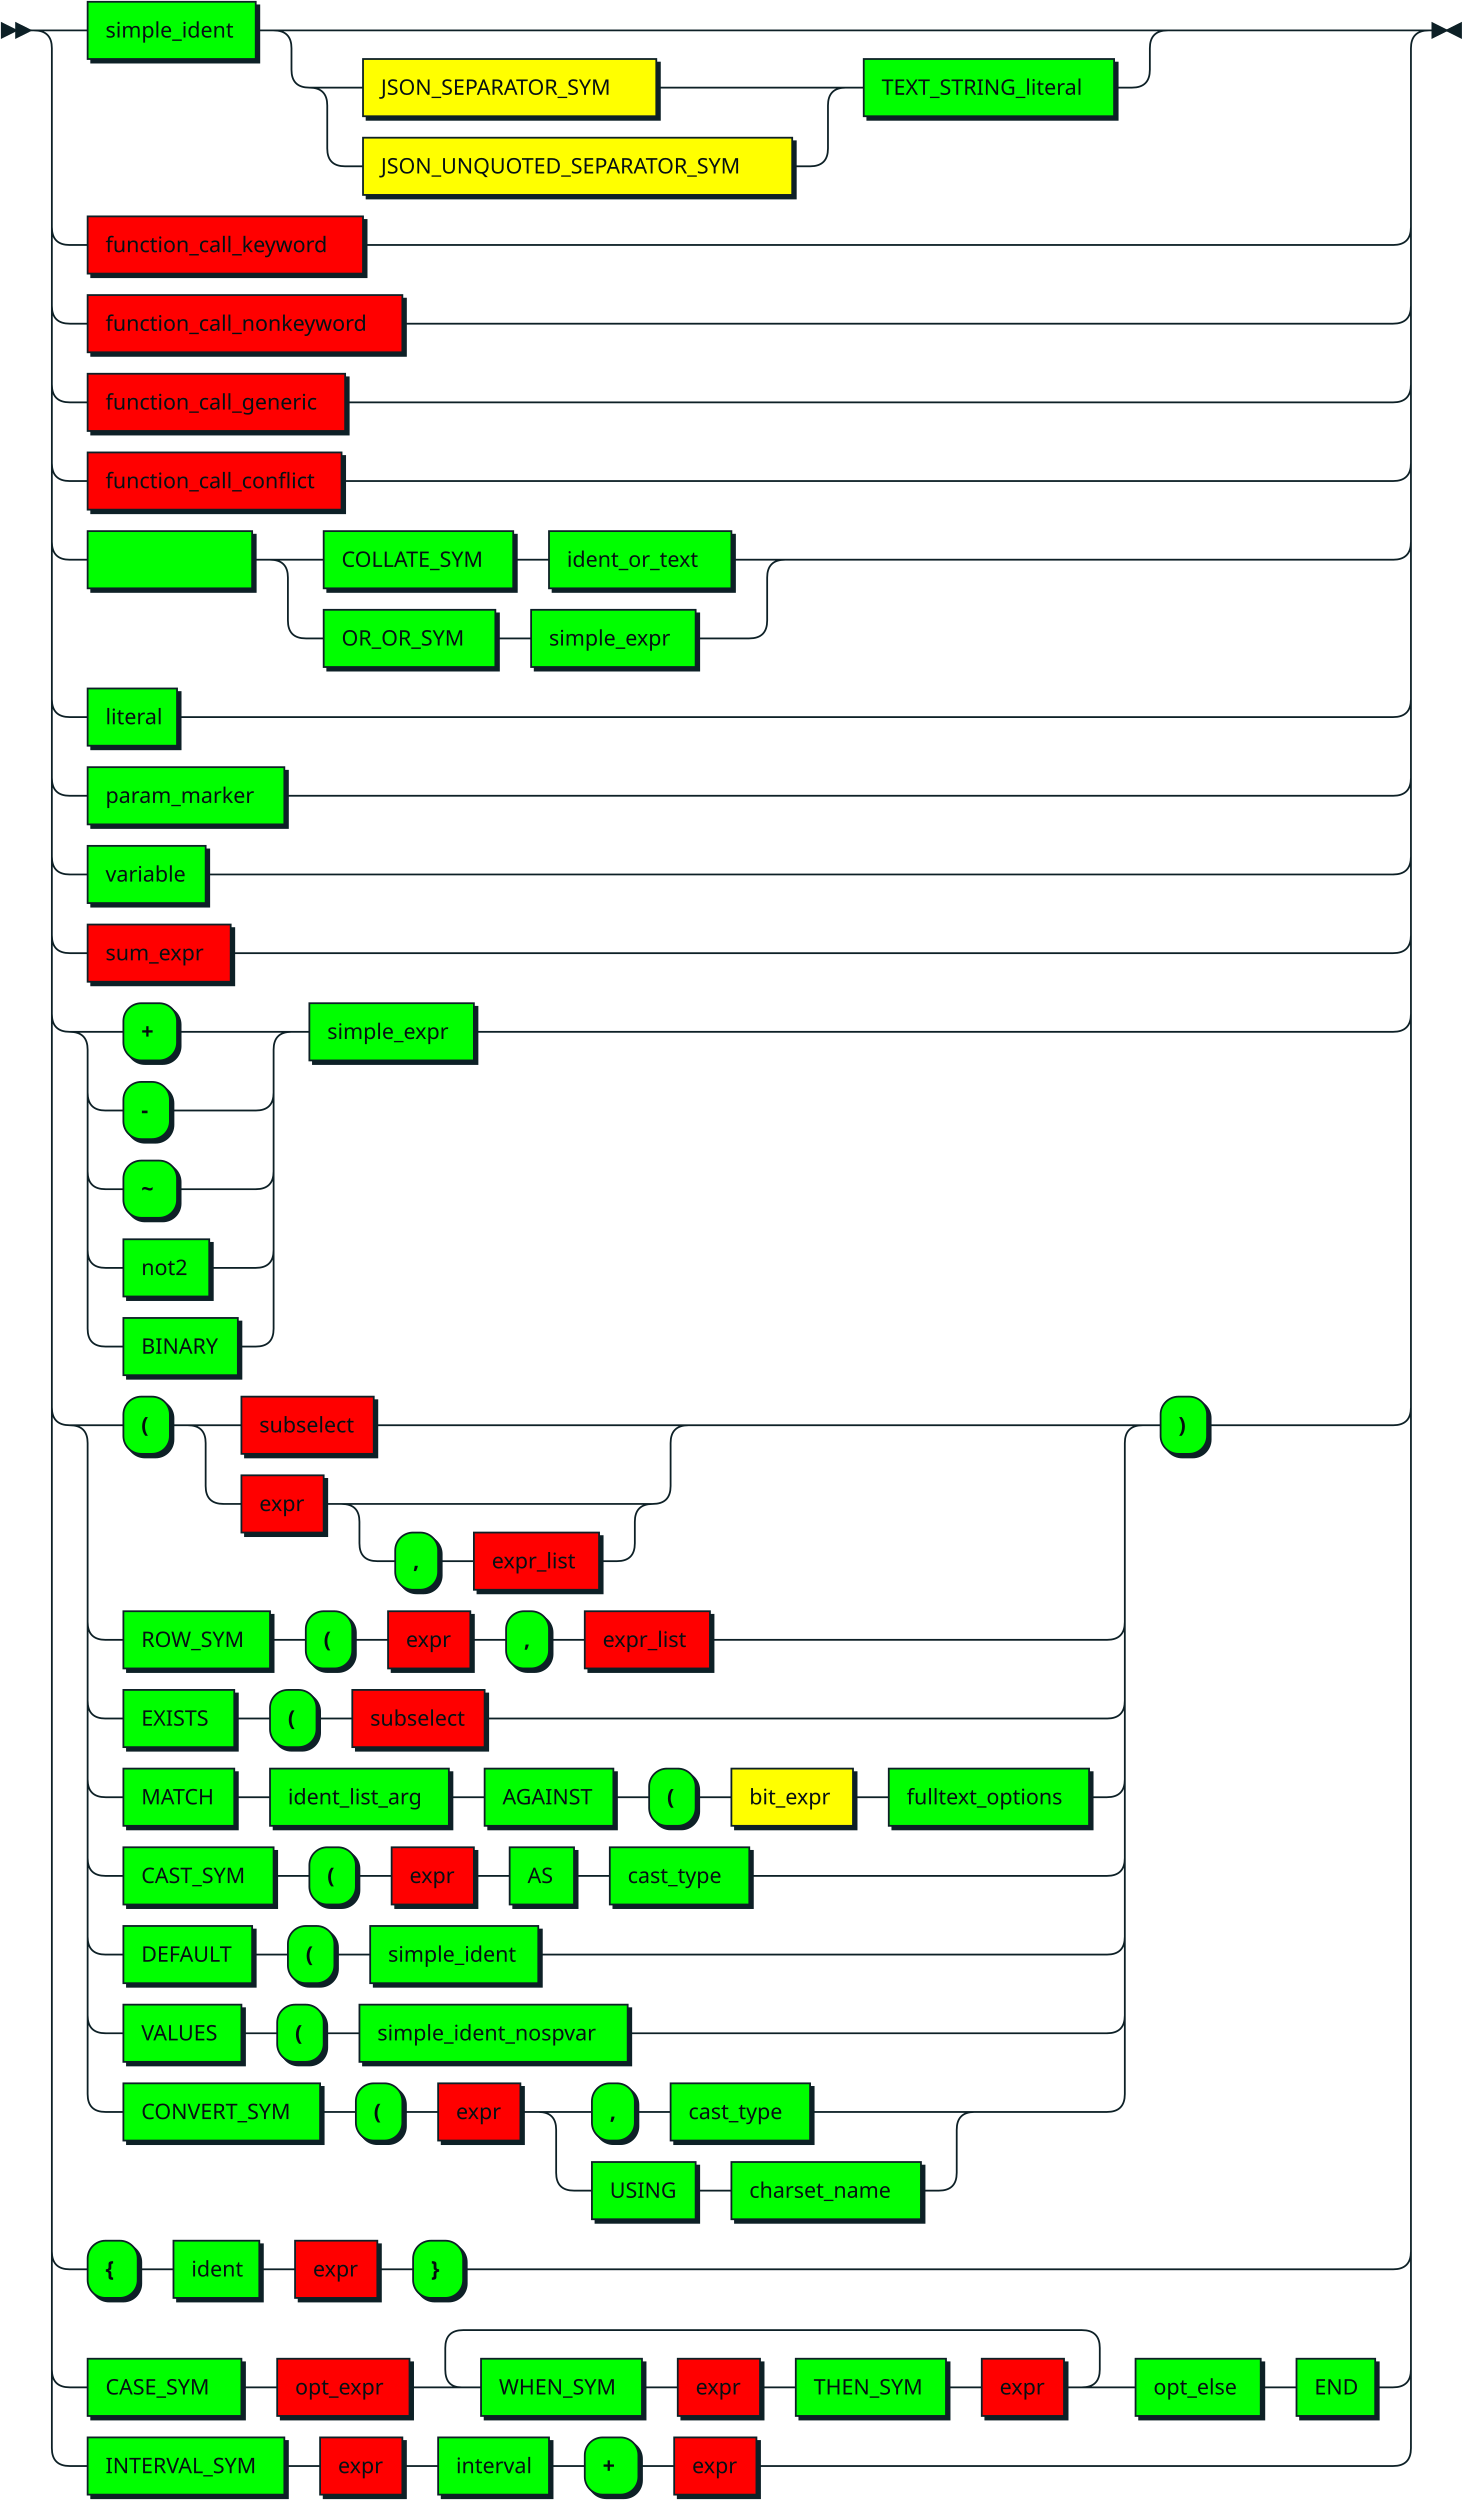
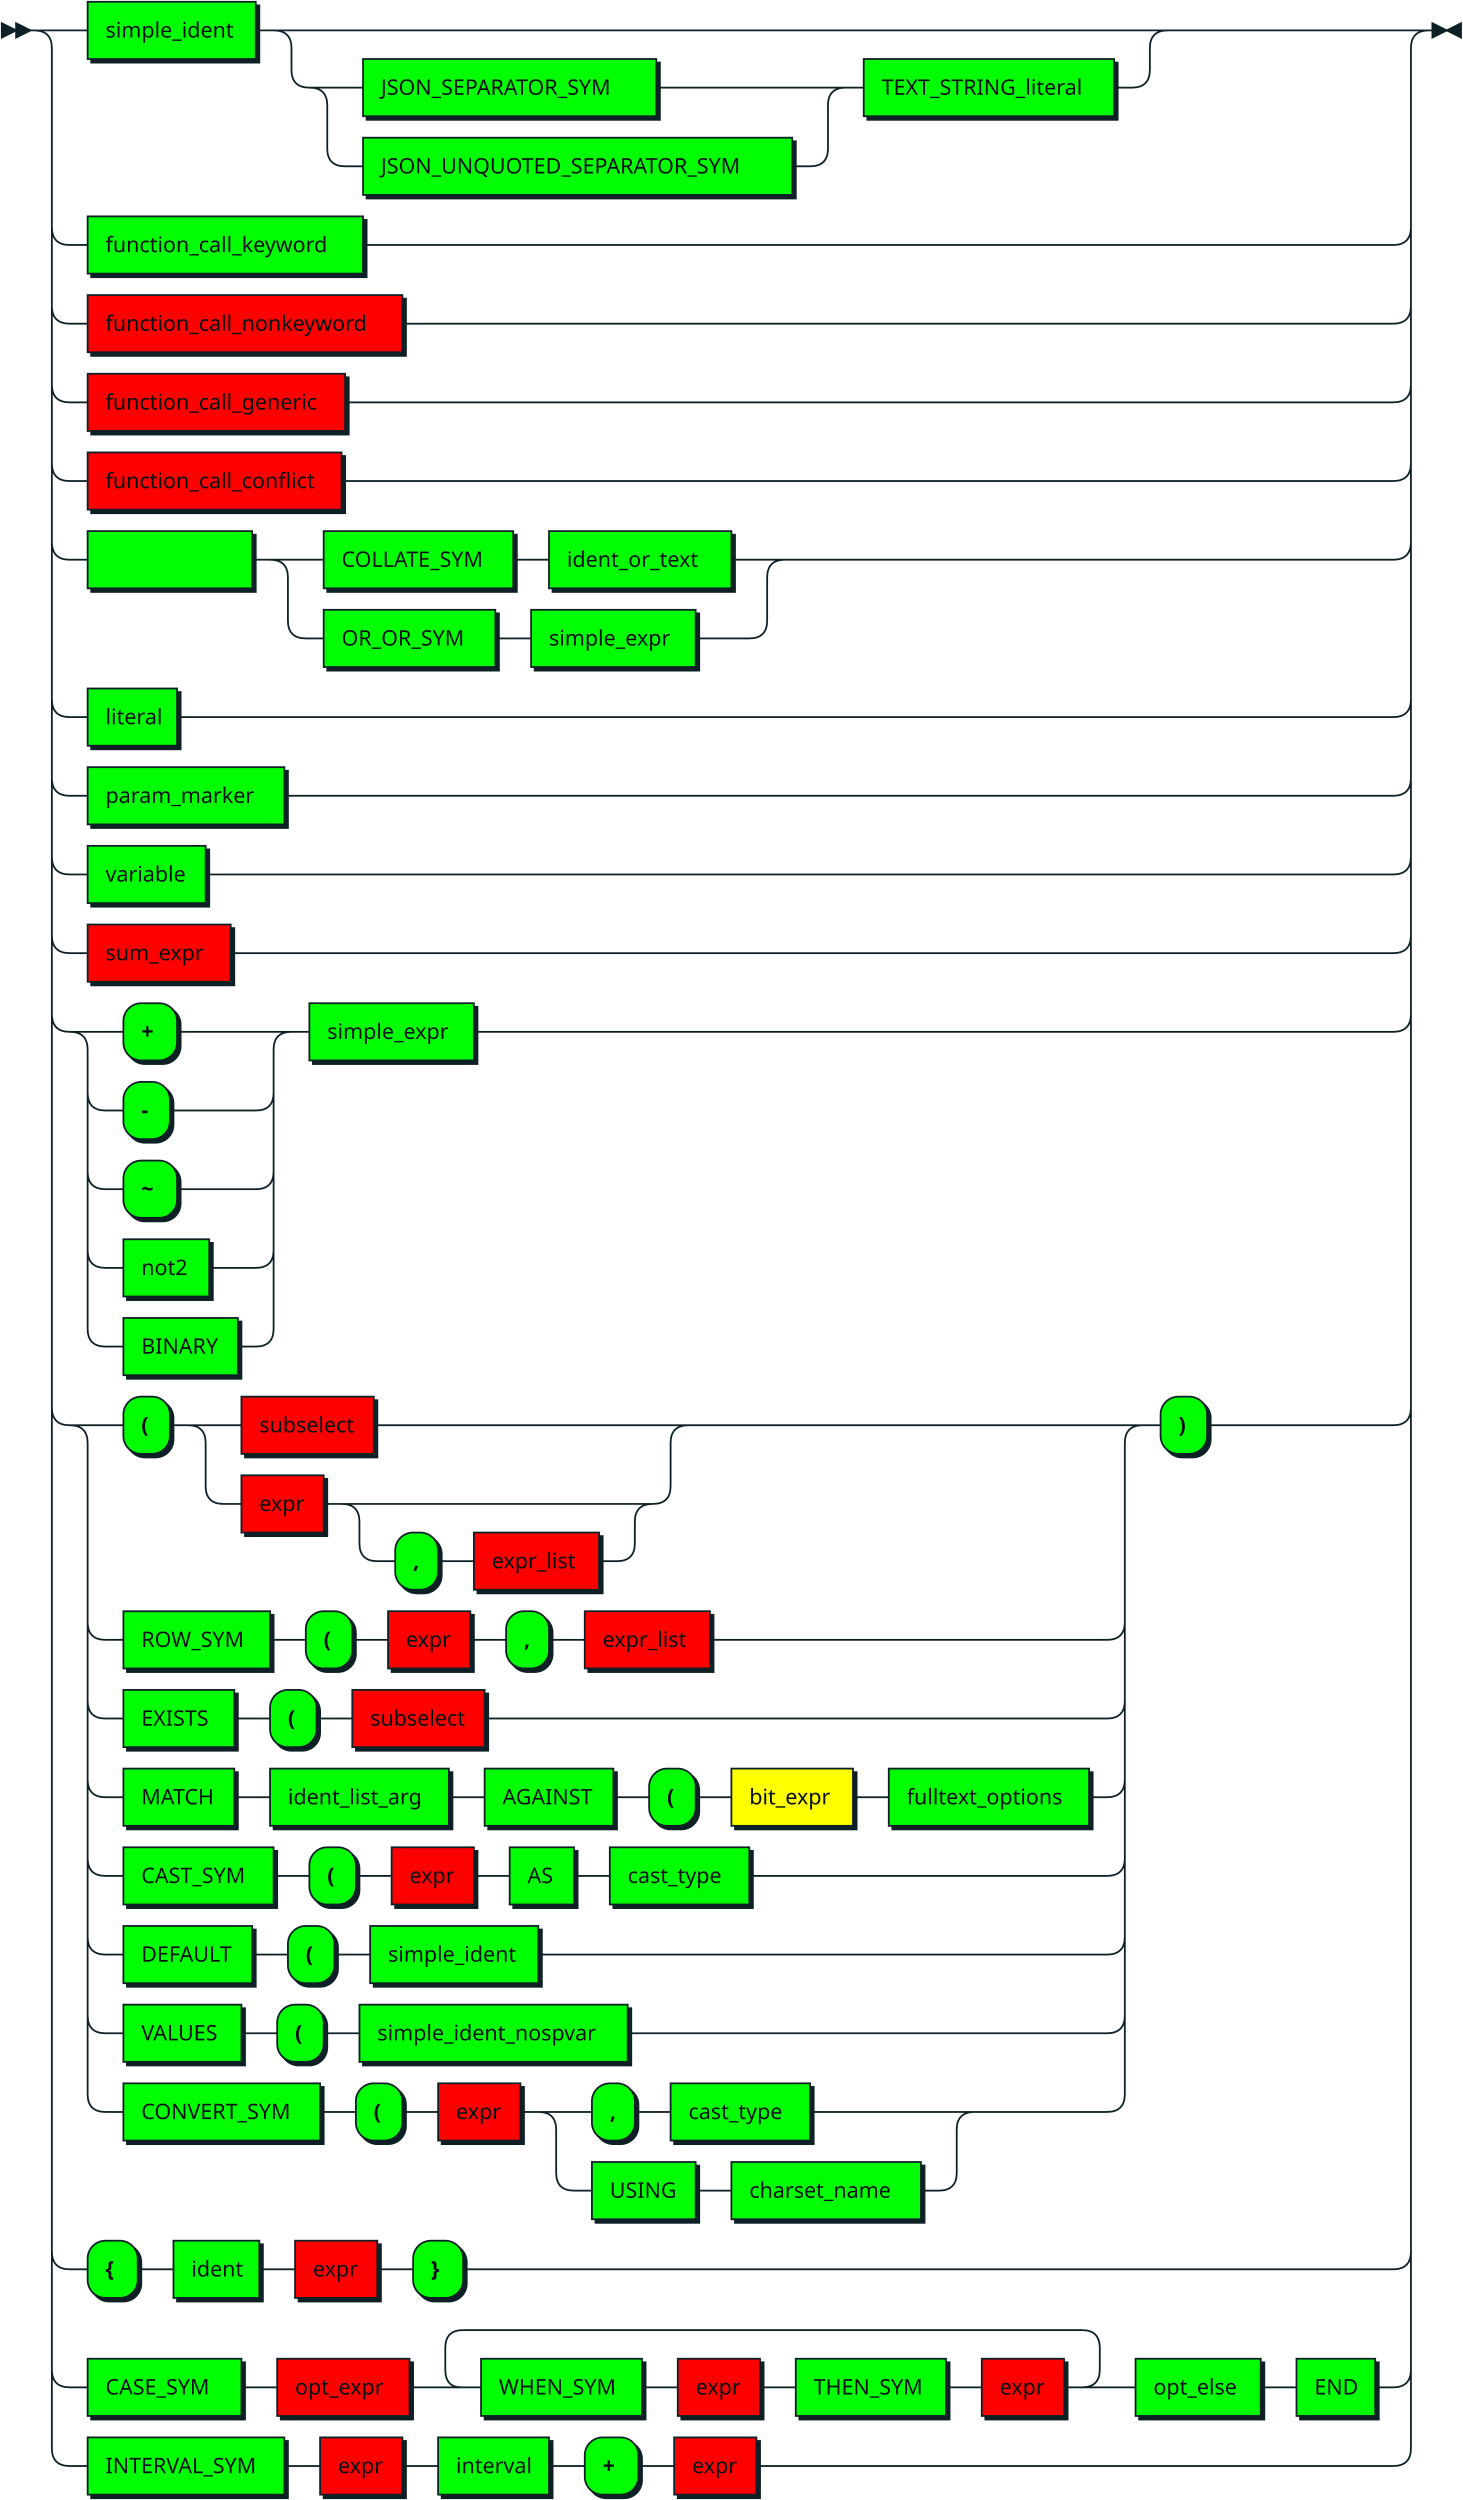
<svg xmlns="http://www.w3.org/2000/svg" xmlns:xlink="http://www.w3.org/1999/xlink" width="818" height="1398" version="1.1" id="svg1476">
  <defs id="defs876">
    <style type="text/css" id="style874">
               @namespace "http://www.w3.org/2000/svg";
               .line                 {fill: none; stroke: #0D2026;}
               .bold-line            {stroke: #050D0F; shape-rendering: crispEdges; stroke-width:
               2; }
               .thin-line            {stroke: #081317; shape-rendering: crispEdges}
               .filled               {fill: #0D2026; stroke: none;}
               text.terminal         {font-family: Verdana, Sans-serif;
               font-size: 12px;
               fill: #050D0F;
               font-weight: bold;
               }
               text.nonterminal      {font-family: Verdana, Sans-serif;
               font-size: 12px;
               fill: #061013;
               }
               text.regexp           {font-family: Verdana, Sans-serif;
               font-size: 12px;
               fill: #081317;
               }
               rect, circle, polygon {fill: #0D2026; stroke: #0D2026;}
               rect.terminal         {fill: #66B3CC; stroke: #0D2026;}
               rect.nonterminal      {fill: #9ECFDF; stroke: #0D2026;}
               rect.text             {fill: none; stroke: none;}
               polygon.regexp        {fill: #BBDDE8; stroke: #0D2026;}

            </style>
  </defs>
  <polygon points="9 17 1 13 1 21" id="polygon878" />
  <polygon points="17 17 9 13 9 21" id="polygon880" />
  <a xlink:href="#simple_ident" xlink:title="simple_ident" id="a888">
    <rect x="51" y="3" width="94" height="32" id="rect882" />
    <rect x="49" y="1" width="94" height="32" class="nonterminal" id="rect884" style="fill:#00ff00" />
    <text class="nonterminal" x="59" y="21" id="text886">simple_ident</text>
  </a>
  <a xlink:href="#JSON_SEPARATOR_SYM" xlink:title="JSON_SEPARATOR_SYM" id="a896">
    <rect x="205" y="35" width="164" height="32" id="rect890" />
-     <rect x="203" y="33" width="164" height="32" class="nonterminal" id="rect892" style="fill:#ffff00" />
+     <rect x="203" y="33" width="164" height="32" class="nonterminal" id="rect892" style="fill:#00ff00" />
    <text class="nonterminal" x="213" y="53" id="text894">JSON_SEPARATOR_SYM</text>
  </a>
  <a xlink:href="#JSON_UNQUOTED_SEPARATOR_SYM" xlink:title="JSON_UNQUOTED_SEPARATOR_SYM" id="a904">
    <rect x="205" y="79" width="240" height="32" id="rect898" />
-     <rect x="203" y="77" width="240" height="32" class="nonterminal" id="rect900" style="fill:#ffff00" />
+     <rect x="203" y="77" width="240" height="32" class="nonterminal" id="rect900" style="fill:#00ff00" />
    <text class="nonterminal" x="213" y="97" id="text902">JSON_UNQUOTED_SEPARATOR_SYM</text>
  </a>
  <a xlink:href="#TEXT_STRING_literal" xlink:title="TEXT_STRING_literal" id="a912">
    <rect x="485" y="35" width="140" height="32" id="rect906" />
    <rect x="483" y="33" width="140" height="32" class="nonterminal" id="rect908" style="fill:#00ff00" />
    <text class="nonterminal" x="493" y="53" id="text910">TEXT_STRING_literal</text>
  </a>
  <a xlink:href="#function_call_keyword" xlink:title="function_call_keyword" id="a920">
    <rect x="51" y="123" width="154" height="32" id="rect914" />
-     <rect x="49" y="121" width="154" height="32" class="nonterminal" id="rect916" style="fill:#ff0000" />
+     <rect x="49" y="121" width="154" height="32" class="nonterminal" id="rect916" style="fill:#00ff00" />
    <text class="nonterminal" x="59" y="141" id="text918">function_call_keyword</text>
  </a>
  <a xlink:href="#function_call_nonkeyword" xlink:title="function_call_nonkeyword" id="a928">
    <rect x="51" y="167" width="176" height="32" id="rect922" />
    <rect x="49" y="165" width="176" height="32" class="nonterminal" id="rect924" style="fill:#ff0000" />
    <text class="nonterminal" x="59" y="185" id="text926">function_call_nonkeyword</text>
  </a>
  <a xlink:href="#function_call_generic" xlink:title="function_call_generic" id="a936">
    <rect x="51" y="211" width="144" height="32" id="rect930" />
    <rect x="49" y="209" width="144" height="32" class="nonterminal" id="rect932" style="fill:#ff0000" />
    <text class="nonterminal" x="59" y="229" id="text934">function_call_generic</text>
  </a>
  <a xlink:href="#function_call_conflict" xlink:title="function_call_conflict" id="a944">
    <rect x="51" y="255" width="142" height="32" id="rect938" />
    <rect x="49" y="253" width="142" height="32" class="nonterminal" id="rect940" style="fill:#ff0000" />
    <text class="nonterminal" x="59" y="273" id="text942">function_call_conflict</text>
  </a>
  <a xlink:href="#simple_expr" xlink:title="simple_expr" id="a952">
    <rect x="51" y="299" width="92" height="32" id="rect946" />
    <rect x="49" y="297" width="92" height="32" class="nonterminal" id="rect948" style="fill:#00ff00" />
  </a>
  <a xlink:href="#COLLATE_SYM" xlink:title="COLLATE_SYM" id="a960">
    <rect x="183" y="299" width="106" height="32" id="rect954" />
    <rect x="181" y="297" width="106" height="32" class="nonterminal" id="rect956" style="fill:#00ff00" />
    <text class="nonterminal" x="191" y="317" id="text958">COLLATE_SYM</text>
  </a>
  <a xlink:href="#ident_or_text" xlink:title="ident_or_text" id="a968">
    <rect x="309" y="299" width="102" height="32" id="rect962" />
    <rect x="307" y="297" width="102" height="32" class="nonterminal" id="rect964" style="fill:#00ff00" />
    <text class="nonterminal" x="317" y="317" id="text966">ident_or_text</text>
  </a>
  <a xlink:href="#OR_OR_SYM" xlink:title="OR_OR_SYM" id="a976">
    <rect x="183" y="343" width="96" height="32" id="rect970" />
    <rect x="181" y="341" width="96" height="32" class="nonterminal" id="rect972" style="fill:#00ff00" />
    <text class="nonterminal" x="191" y="361" id="text974">OR_OR_SYM</text>
  </a>
  <a xlink:href="#simple_expr" xlink:title="simple_expr" id="a984">
    <rect x="299" y="343" width="92" height="32" id="rect978" />
    <rect x="297" y="341" width="92" height="32" class="nonterminal" id="rect980" style="fill:#00ff00" />
    <text class="nonterminal" x="307" y="361" id="text982">simple_expr</text>
  </a>
  <a xlink:href="#literal" xlink:title="literal" id="a992">
    <rect x="51" y="387" width="50" height="32" id="rect986" />
    <rect x="49" y="385" width="50" height="32" class="nonterminal" id="rect988" style="fill:#00ff00" />
    <text class="nonterminal" x="59" y="405" id="text990">literal</text>
  </a>
  <a xlink:href="#param_marker" xlink:title="param_marker" id="a1000">
    <rect x="51" y="431" width="110" height="32" id="rect994" />
    <rect x="49" y="429" width="110" height="32" class="nonterminal" id="rect996" style="fill:#00ff00" />
    <text class="nonterminal" x="59" y="449" id="text998">param_marker</text>
  </a>
  <a xlink:href="#variable" xlink:title="variable" id="a1008">
    <rect x="51" y="475" width="66" height="32" id="rect1002" />
    <rect x="49" y="473" width="66" height="32" class="nonterminal" id="rect1004" style="fill:#00ff00" />
    <text class="nonterminal" x="59" y="493" id="text1006">variable</text>
  </a>
  <a xlink:href="#sum_expr" xlink:title="sum_expr" id="a1016">
    <rect x="51" y="519" width="80" height="32" id="rect1010" />
    <rect x="49" y="517" width="80" height="32" class="nonterminal" id="rect1012" style="fill:#ff0000" />
    <text class="nonterminal" x="59" y="537" id="text1014">sum_expr</text>
  </a>
  <rect x="71" y="563" width="30" height="32" rx="10" id="rect1018" />
  <rect x="69" y="561" width="30" height="32" class="terminal" rx="10" id="rect1020" style="fill:#00ff00" />
  <text class="terminal" x="79" y="581" id="text1022">+</text>
  <rect x="71" y="607" width="26" height="32" rx="10" id="rect1024" />
  <rect x="69" y="605" width="26" height="32" class="terminal" rx="10" id="rect1026" style="fill:#00ff00" />
  <text class="terminal" x="79" y="625" id="text1028">-</text>
  <rect x="71" y="651" width="30" height="32" rx="10" id="rect1030" />
  <rect x="69" y="649" width="30" height="32" class="terminal" rx="10" id="rect1032" style="fill:#00ff00" />
  <text class="terminal" x="79" y="669" id="text1034">~</text>
  <a xlink:href="#not2" xlink:title="not2" id="a1042">
    <rect x="71" y="695" width="48" height="32" id="rect1036" />
    <rect x="69" y="693" width="48" height="32" class="nonterminal" id="rect1038" style="fill:#00ff00" />
    <text class="nonterminal" x="79" y="713" id="text1040">not2</text>
  </a>
  <a xlink:href="#BINARY" xlink:title="BINARY" id="a1050">
    <rect x="71" y="739" width="64" height="32" id="rect1044" />
    <rect x="69" y="737" width="64" height="32" class="nonterminal" id="rect1046" style="fill:#00ff00" />
    <text class="nonterminal" x="79" y="757" id="text1048">BINARY</text>
  </a>
  <a xlink:href="#simple_expr" xlink:title="simple_expr" id="a1058">
    <rect x="175" y="563" width="92" height="32" id="rect1052" />
    <rect x="173" y="561" width="92" height="32" class="nonterminal" id="rect1054" style="fill:#00ff00" />
    <text class="nonterminal" x="183" y="581" id="text1056">simple_expr</text>
  </a>
  <rect x="71" y="783" width="26" height="32" rx="10" id="rect1060" />
  <rect x="69" y="781" width="26" height="32" class="terminal" rx="10" id="rect1062" style="fill:#00ff00" />
  <text class="terminal" x="79" y="801" id="text1064">(</text>
  <a xlink:href="#subselect" xlink:title="subselect" id="a1072">
    <rect x="137" y="783" width="74" height="32" id="rect1066" />
    <rect x="135" y="781" width="74" height="32" class="nonterminal" id="rect1068" style="fill:#ff0000" />
    <text class="nonterminal" x="145" y="801" id="text1070">subselect</text>
  </a>
  <a xlink:href="#expr" xlink:title="expr" id="a1080">
    <rect x="137" y="827" width="46" height="32" id="rect1074" />
    <rect x="135" y="825" width="46" height="32" class="nonterminal" id="rect1076" style="fill:#ff0000" />
    <text class="nonterminal" x="145" y="845" id="text1078">expr</text>
  </a>
  <rect x="223" y="859" width="24" height="32" rx="10" id="rect1082" />
  <rect x="221" y="857" width="24" height="32" class="terminal" rx="10" id="rect1084" style="fill:#00ff00" />
  <text class="terminal" x="231" y="877" id="text1086">,</text>
  <a xlink:href="#expr_list" xlink:title="expr_list" id="a1094">
    <rect x="267" y="859" width="70" height="32" id="rect1088" />
    <rect x="265" y="857" width="70" height="32" class="nonterminal" id="rect1090" style="fill:#ff0000" />
    <text class="nonterminal" x="275" y="877" id="text1092">expr_list</text>
  </a>
  <a xlink:href="#ROW_SYM" xlink:title="ROW_SYM" id="a1102">
    <rect x="71" y="903" width="82" height="32" id="rect1096" />
    <rect x="69" y="901" width="82" height="32" class="nonterminal" id="rect1098" style="fill:#00ff00" />
    <text class="nonterminal" x="79" y="921" id="text1100">ROW_SYM</text>
  </a>
  <rect x="173" y="903" width="26" height="32" rx="10" id="rect1104" />
  <rect x="171" y="901" width="26" height="32" class="terminal" rx="10" id="rect1106" style="fill:#00ff00" />
  <text class="terminal" x="181" y="921" id="text1108">(</text>
  <a xlink:href="#expr" xlink:title="expr" id="a1116">
    <rect x="219" y="903" width="46" height="32" id="rect1110" />
    <rect x="217" y="901" width="46" height="32" class="nonterminal" id="rect1112" style="fill:#ff0000" />
    <text class="nonterminal" x="227" y="921" id="text1114">expr</text>
  </a>
  <rect x="285" y="903" width="24" height="32" rx="10" id="rect1118" />
  <rect x="283" y="901" width="24" height="32" class="terminal" rx="10" id="rect1120" style="fill:#00ff00" />
  <text class="terminal" x="293" y="921" id="text1122">,</text>
  <a xlink:href="#expr_list" xlink:title="expr_list" id="a1130">
    <rect x="329" y="903" width="70" height="32" id="rect1124" />
    <rect x="327" y="901" width="70" height="32" class="nonterminal" id="rect1126" style="fill:#ff0000" />
    <text class="nonterminal" x="337" y="921" id="text1128">expr_list</text>
  </a>
  <a xlink:href="#EXISTS" xlink:title="EXISTS" id="a1138">
    <rect x="71" y="947" width="62" height="32" id="rect1132" />
    <rect x="69" y="945" width="62" height="32" class="nonterminal" id="rect1134" style="fill:#00ff00" />
    <text class="nonterminal" x="79" y="965" id="text1136">EXISTS</text>
  </a>
  <rect x="153" y="947" width="26" height="32" rx="10" id="rect1140" />
  <rect x="151" y="945" width="26" height="32" class="terminal" rx="10" id="rect1142" style="fill:#00ff00" />
  <text class="terminal" x="161" y="965" id="text1144">(</text>
  <a xlink:href="#subselect" xlink:title="subselect" id="a1152">
    <rect x="199" y="947" width="74" height="32" id="rect1146" />
    <rect x="197" y="945" width="74" height="32" class="nonterminal" id="rect1148" style="fill:#ff0000" />
    <text class="nonterminal" x="207" y="965" id="text1150">subselect</text>
  </a>
  <a xlink:href="#MATCH" xlink:title="MATCH" id="a1160">
    <rect x="71" y="991" width="62" height="32" id="rect1154" />
    <rect x="69" y="989" width="62" height="32" class="nonterminal" id="rect1156" style="fill:#00ff00" />
    <text class="nonterminal" x="79" y="1009" id="text1158">MATCH</text>
  </a>
  <a xlink:href="#ident_list_arg" xlink:title="ident_list_arg" id="a1168">
    <rect x="153" y="991" width="100" height="32" id="rect1162" />
    <rect x="151" y="989" width="100" height="32" class="nonterminal" id="rect1164" style="fill:#00ff00" />
    <text class="nonterminal" x="161" y="1009" id="text1166">ident_list_arg</text>
  </a>
  <a xlink:href="#AGAINST" xlink:title="AGAINST" id="a1176">
    <rect x="273" y="991" width="72" height="32" id="rect1170" />
    <rect x="271" y="989" width="72" height="32" class="nonterminal" id="rect1172" style="fill:#00ff00" />
    <text class="nonterminal" x="281" y="1009" id="text1174">AGAINST</text>
  </a>
  <rect x="365" y="991" width="26" height="32" rx="10" id="rect1178" />
  <rect x="363" y="989" width="26" height="32" class="terminal" rx="10" id="rect1180" style="fill:#00ff00" />
  <text class="terminal" x="373" y="1009" id="text1182">(</text>
  <a xlink:href="#bit_expr" xlink:title="bit_expr" id="a1190">
    <rect x="411" y="991" width="68" height="32" id="rect1184" />
    <rect x="409" y="989" width="68" height="32" class="nonterminal" id="rect1186" style="fill:#ffff00" />
    <text class="nonterminal" x="419" y="1009" id="text1188">bit_expr</text>
  </a>
  <a xlink:href="#fulltext_options" xlink:title="fulltext_options" id="a1198">
    <rect x="499" y="991" width="112" height="32" id="rect1192" />
    <rect x="497" y="989" width="112" height="32" class="nonterminal" id="rect1194" style="fill:#00ff00" />
    <text class="nonterminal" x="507" y="1009" id="text1196">fulltext_options</text>
  </a>
  <a xlink:href="#CAST_SYM" xlink:title="CAST_SYM" id="a1206">
    <rect x="71" y="1035" width="84" height="32" id="rect1200" />
    <rect x="69" y="1033" width="84" height="32" class="nonterminal" id="rect1202" style="fill:#00ff00" />
    <text class="nonterminal" x="79" y="1053" id="text1204">CAST_SYM</text>
  </a>
  <rect x="175" y="1035" width="26" height="32" rx="10" id="rect1208" />
  <rect x="173" y="1033" width="26" height="32" class="terminal" rx="10" id="rect1210" style="fill:#00ff00" />
  <text class="terminal" x="183" y="1053" id="text1212">(</text>
  <a xlink:href="#expr" xlink:title="expr" id="a1220">
    <rect x="221" y="1035" width="46" height="32" id="rect1214" />
    <rect x="219" y="1033" width="46" height="32" class="nonterminal" id="rect1216" style="fill:#ff0000" />
    <text class="nonterminal" x="229" y="1053" id="text1218">expr</text>
  </a>
  <a xlink:href="#AS" xlink:title="AS" id="a1228">
    <rect x="287" y="1035" width="36" height="32" id="rect1222" />
    <rect x="285" y="1033" width="36" height="32" class="nonterminal" id="rect1224" style="fill:#00ff00" />
    <text class="nonterminal" x="295" y="1053" id="text1226">AS</text>
  </a>
  <a xlink:href="#cast_type" xlink:title="cast_type" id="a1236">
    <rect x="343" y="1035" width="78" height="32" id="rect1230" />
    <rect x="341" y="1033" width="78" height="32" class="nonterminal" id="rect1232" style="fill:#00ff00" />
    <text class="nonterminal" x="351" y="1053" id="text1234">cast_type</text>
  </a>
  <a xlink:href="#DEFAULT" xlink:title="DEFAULT" id="a1244">
    <rect x="71" y="1079" width="72" height="32" id="rect1238" />
    <rect x="69" y="1077" width="72" height="32" class="nonterminal" id="rect1240" style="fill:#00ff00" />
    <text class="nonterminal" x="79" y="1097" id="text1242">DEFAULT</text>
  </a>
  <rect x="163" y="1079" width="26" height="32" rx="10" id="rect1246" />
  <rect x="161" y="1077" width="26" height="32" class="terminal" rx="10" id="rect1248" style="fill:#00ff00" />
  <text class="terminal" x="171" y="1097" id="text1250">(</text>
  <a xlink:href="#simple_ident" xlink:title="simple_ident" id="a1258">
    <rect x="209" y="1079" width="94" height="32" id="rect1252" />
    <rect x="207" y="1077" width="94" height="32" class="nonterminal" id="rect1254" style="fill:#00ff00" />
    <text class="nonterminal" x="217" y="1097" id="text1256">simple_ident</text>
  </a>
  <a xlink:href="#VALUES" xlink:title="VALUES" id="a1266">
    <rect x="71" y="1123" width="66" height="32" id="rect1260" />
    <rect x="69" y="1121" width="66" height="32" class="nonterminal" id="rect1262" style="fill:#00ff00" />
    <text class="nonterminal" x="79" y="1141" id="text1264">VALUES</text>
  </a>
  <rect x="157" y="1123" width="26" height="32" rx="10" id="rect1268" />
  <rect x="155" y="1121" width="26" height="32" class="terminal" rx="10" id="rect1270" style="fill:#00ff00" />
  <text class="terminal" x="165" y="1141" id="text1272">(</text>
  <a xlink:href="#simple_ident_nospvar" xlink:title="simple_ident_nospvar" id="a1280">
    <rect x="203" y="1123" width="150" height="32" id="rect1274" />
    <rect x="201" y="1121" width="150" height="32" class="nonterminal" id="rect1276" style="fill:#00ff00" />
    <text class="nonterminal" x="211" y="1141" id="text1278">simple_ident_nospvar</text>
  </a>
  <a xlink:href="#CONVERT_SYM" xlink:title="CONVERT_SYM" id="a1288">
    <rect x="71" y="1167" width="110" height="32" id="rect1282" />
    <rect x="69" y="1165" width="110" height="32" class="nonterminal" id="rect1284" style="fill:#00ff00" />
    <text class="nonterminal" x="79" y="1185" id="text1286">CONVERT_SYM</text>
  </a>
  <rect x="201" y="1167" width="26" height="32" rx="10" id="rect1290" />
  <rect x="199" y="1165" width="26" height="32" class="terminal" rx="10" id="rect1292" style="fill:#00ff00" />
  <text class="terminal" x="209" y="1185" id="text1294">(</text>
  <a xlink:href="#expr" xlink:title="expr" id="a1302">
    <rect x="247" y="1167" width="46" height="32" id="rect1296" />
    <rect x="245" y="1165" width="46" height="32" class="nonterminal" id="rect1298" style="fill:#ff0000" />
    <text class="nonterminal" x="255" y="1185" id="text1300">expr</text>
  </a>
  <rect x="333" y="1167" width="24" height="32" rx="10" id="rect1304" />
  <rect x="331" y="1165" width="24" height="32" class="terminal" rx="10" id="rect1306" style="fill:#00ff00" />
  <text class="terminal" x="341" y="1185" id="text1308">,</text>
  <a xlink:href="#cast_type" xlink:title="cast_type" id="a1316">
    <rect x="377" y="1167" width="78" height="32" id="rect1310" />
    <rect x="375" y="1165" width="78" height="32" class="nonterminal" id="rect1312" style="fill:#00ff00" />
    <text class="nonterminal" x="385" y="1185" id="text1314">cast_type</text>
  </a>
  <a xlink:href="#USING" xlink:title="USING" id="a1324">
    <rect x="333" y="1211" width="58" height="32" id="rect1318" />
    <rect x="331" y="1209" width="58" height="32" class="nonterminal" id="rect1320" style="fill:#00ff00" />
    <text class="nonterminal" x="341" y="1229" id="text1322">USING</text>
  </a>
  <a xlink:href="#charset_name" xlink:title="charset_name" id="a1332">
    <rect x="411" y="1211" width="106" height="32" id="rect1326" />
    <rect x="409" y="1209" width="106" height="32" class="nonterminal" id="rect1328" style="fill:#00ff00" />
    <text class="nonterminal" x="419" y="1229" id="text1330">charset_name</text>
  </a>
  <rect x="651" y="783" width="26" height="32" rx="10" id="rect1334" />
  <rect x="649" y="781" width="26" height="32" class="terminal" rx="10" id="rect1336" style="fill:#00ff00" />
  <text class="terminal" x="659" y="801" id="text1338">)</text>
  <rect x="51" y="1255" width="28" height="32" rx="10" id="rect1340" />
  <rect x="49" y="1253" width="28" height="32" class="terminal" rx="10" id="rect1342" style="fill:#00ff00" />
  <text class="terminal" x="59" y="1273" id="text1344">{</text>
  <a xlink:href="#ident" xlink:title="ident" id="a1352">
    <rect x="99" y="1255" width="48" height="32" id="rect1346" />
    <rect x="97" y="1253" width="48" height="32" class="nonterminal" id="rect1348" style="fill:#00ff00" />
    <text class="nonterminal" x="107" y="1273" id="text1350">ident</text>
  </a>
  <a xlink:href="#expr" xlink:title="expr" id="a1360">
    <rect x="167" y="1255" width="46" height="32" id="rect1354" />
    <rect x="165" y="1253" width="46" height="32" class="nonterminal" id="rect1356" style="fill:#ff0000" />
    <text class="nonterminal" x="175" y="1273" id="text1358">expr</text>
  </a>
  <rect x="233" y="1255" width="28" height="32" rx="10" id="rect1362" />
  <rect x="231" y="1253" width="28" height="32" class="terminal" rx="10" id="rect1364" style="fill:#00ff00" />
  <text class="terminal" x="241" y="1273" id="text1366">}</text>
  <a xlink:href="#CASE_SYM" xlink:title="CASE_SYM" id="a1374">
    <rect x="51" y="1321" width="86" height="32" id="rect1368" />
    <rect x="49" y="1319" width="86" height="32" class="nonterminal" id="rect1370" style="fill:#00ff00" />
    <text class="nonterminal" x="59" y="1339" id="text1372">CASE_SYM</text>
  </a>
  <a xlink:href="#opt_expr" xlink:title="opt_expr" id="a1382">
    <rect x="157" y="1321" width="74" height="32" id="rect1376" />
    <rect x="155" y="1319" width="74" height="32" class="nonterminal" id="rect1378" style="fill:#ff0000" />
    <text class="nonterminal" x="165" y="1339" id="text1380">opt_expr</text>
  </a>
  <a xlink:href="#WHEN_SYM" xlink:title="WHEN_SYM" id="a1390">
    <rect x="271" y="1321" width="90" height="32" id="rect1384" />
    <rect x="269" y="1319" width="90" height="32" class="nonterminal" id="rect1386" style="fill:#00ff00" />
    <text class="nonterminal" x="279" y="1339" id="text1388">WHEN_SYM</text>
  </a>
  <a xlink:href="#expr" xlink:title="expr" id="a1398">
    <rect x="381" y="1321" width="46" height="32" id="rect1392" />
    <rect x="379" y="1319" width="46" height="32" class="nonterminal" id="rect1394" style="fill:#ff0000" />
    <text class="nonterminal" x="389" y="1339" id="text1396">expr</text>
  </a>
  <a xlink:href="#THEN_SYM" xlink:title="THEN_SYM" id="a1406">
    <rect x="447" y="1321" width="84" height="32" id="rect1400" />
    <rect x="445" y="1319" width="84" height="32" class="nonterminal" id="rect1402" style="fill:#00ff00" />
    <text class="nonterminal" x="455" y="1339" id="text1404">THEN_SYM</text>
  </a>
  <a xlink:href="#expr" xlink:title="expr" id="a1414">
    <rect x="551" y="1321" width="46" height="32" id="rect1408" />
    <rect x="549" y="1319" width="46" height="32" class="nonterminal" id="rect1410" style="fill:#ff0000" />
    <text class="nonterminal" x="559" y="1339" id="text1412">expr</text>
  </a>
  <a xlink:href="#opt_else" xlink:title="opt_else" id="a1422">
    <rect x="637" y="1321" width="70" height="32" id="rect1416" />
    <rect x="635" y="1319" width="70" height="32" class="nonterminal" id="rect1418" style="fill:#00ff00" />
    <text class="nonterminal" x="645" y="1339" id="text1420">opt_else</text>
  </a>
  <a xlink:href="#END" xlink:title="END" id="a1430">
    <rect x="727" y="1321" width="44" height="32" id="rect1424" />
    <rect x="725" y="1319" width="44" height="32" class="nonterminal" id="rect1426" style="fill:#00ff00" />
    <text class="nonterminal" x="735" y="1339" id="text1428">END</text>
  </a>
  <a xlink:href="#INTERVAL_SYM" xlink:title="INTERVAL_SYM" id="a1438">
    <rect x="51" y="1365" width="110" height="32" id="rect1432" />
    <rect x="49" y="1363" width="110" height="32" class="nonterminal" id="rect1434" style="fill:#00ff00" />
    <text class="nonterminal" x="59" y="1383" id="text1436">INTERVAL_SYM</text>
  </a>
  <a xlink:href="#expr" xlink:title="expr" id="a1446">
    <rect x="181" y="1365" width="46" height="32" id="rect1440" />
    <rect x="179" y="1363" width="46" height="32" class="nonterminal" id="rect1442" style="fill:#ff0000" />
    <text class="nonterminal" x="189" y="1383" id="text1444">expr</text>
  </a>
  <a xlink:href="#interval" xlink:title="interval" id="a1454">
    <rect x="247" y="1365" width="62" height="32" id="rect1448" />
    <rect x="245" y="1363" width="62" height="32" class="nonterminal" id="rect1450" style="fill:#00ff00" />
    <text class="nonterminal" x="255" y="1383" id="text1452">interval</text>
  </a>
  <rect x="329" y="1365" width="30" height="32" rx="10" id="rect1456" />
  <rect x="327" y="1363" width="30" height="32" class="terminal" rx="10" id="rect1458" style="fill:#00ff00" />
  <text class="terminal" x="337" y="1383" id="text1460">+</text>
  <a xlink:href="#expr" xlink:title="expr" id="a1468">
    <rect x="379" y="1365" width="46" height="32" id="rect1462" />
    <rect x="377" y="1363" width="46" height="32" class="nonterminal" id="rect1464" style="fill:#ff0000" />
    <text class="nonterminal" x="387" y="1383" id="text1466">expr</text>
  </a>
  <path class="line" d="m17 17 h2 m20 0 h10 m94 0 h10 m20 0 h10 m0 0 h450 m-480 0 h20 m460 0 h20 m-500 0 q10 0 10 10 m480 0 q0 -10 10 -10 m-490 10 v12 m480 0 v-12 m-480 12 q0 10 10 10 m460 0 q10 0 10 -10 m-450 10 h10 m164 0 h10 m0 0 h76 m-280 0 h20 m260 0 h20 m-300 0 q10 0 10 10 m280 0 q0 -10 10 -10 m-290 10 v24 m280 0 v-24 m-280 24 q0 10 10 10 m260 0 q10 0 10 -10 m-270 10 h10 m240 0 h10 m20 -44 h10 m140 0 h10 m20 -32 h126 m-760 0 h20 m740 0 h20 m-780 0 q10 0 10 10 m760 0 q0 -10 10 -10 m-770 10 v100 m760 0 v-100 m-760 100 q0 10 10 10 m740 0 q10 0 10 -10 m-750 10 h10 m154 0 h10 m0 0 h566 m-750 -10 v20 m760 0 v-20 m-760 20 v24 m760 0 v-24 m-760 24 q0 10 10 10 m740 0 q10 0 10 -10 m-750 10 h10 m176 0 h10 m0 0 h544 m-750 -10 v20 m760 0 v-20 m-760 20 v24 m760 0 v-24 m-760 24 q0 10 10 10 m740 0 q10 0 10 -10 m-750 10 h10 m144 0 h10 m0 0 h576 m-750 -10 v20 m760 0 v-20 m-760 20 v24 m760 0 v-24 m-760 24 q0 10 10 10 m740 0 q10 0 10 -10 m-750 10 h10 m142 0 h10 m0 0 h578 m-750 -10 v20 m760 0 v-20 m-760 20 v24 m760 0 v-24 m-760 24 q0 10 10 10 m740 0 q10 0 10 -10 m-750 10 h10 m92 0 h10 m20 0 h10 m106 0 h10 m0 0 h10 m102 0 h10 m-268 0 h20 m248 0 h20 m-288 0 q10 0 10 10 m268 0 q0 -10 10 -10 m-278 10 v24 m268 0 v-24 m-268 24 q0 10 10 10 m248 0 q10 0 10 -10 m-258 10 h10 m96 0 h10 m0 0 h10 m92 0 h10 m0 0 h20 m20 -44 h340 m-750 -10 v20 m760 0 v-20 m-760 20 v68 m760 0 v-68 m-760 68 q0 10 10 10 m740 0 q10 0 10 -10 m-750 10 h10 m50 0 h10 m0 0 h670 m-750 -10 v20 m760 0 v-20 m-760 20 v24 m760 0 v-24 m-760 24 q0 10 10 10 m740 0 q10 0 10 -10 m-750 10 h10 m110 0 h10 m0 0 h610 m-750 -10 v20 m760 0 v-20 m-760 20 v24 m760 0 v-24 m-760 24 q0 10 10 10 m740 0 q10 0 10 -10 m-750 10 h10 m66 0 h10 m0 0 h654 m-750 -10 v20 m760 0 v-20 m-760 20 v24 m760 0 v-24 m-760 24 q0 10 10 10 m740 0 q10 0 10 -10 m-750 10 h10 m80 0 h10 m0 0 h640 m-750 -10 v20 m760 0 v-20 m-760 20 v24 m760 0 v-24 m-760 24 q0 10 10 10 m740 0 q10 0 10 -10 m-730 10 h10 m30 0 h10 m0 0 h34 m-104 0 h20 m84 0 h20 m-124 0 q10 0 10 10 m104 0 q0 -10 10 -10 m-114 10 v24 m104 0 v-24 m-104 24 q0 10 10 10 m84 0 q10 0 10 -10 m-94 10 h10 m26 0 h10 m0 0 h38 m-94 -10 v20 m104 0 v-20 m-104 20 v24 m104 0 v-24 m-104 24 q0 10 10 10 m84 0 q10 0 10 -10 m-94 10 h10 m30 0 h10 m0 0 h34 m-94 -10 v20 m104 0 v-20 m-104 20 v24 m104 0 v-24 m-104 24 q0 10 10 10 m84 0 q10 0 10 -10 m-94 10 h10 m48 0 h10 m0 0 h16 m-94 -10 v20 m104 0 v-20 m-104 20 v24 m104 0 v-24 m-104 24 q0 10 10 10 m84 0 q10 0 10 -10 m-94 10 h10 m64 0 h10 m20 -176 h10 m92 0 h10 m0 0 h504 m-750 -10 v20 m760 0 v-20 m-760 20 v200 m760 0 v-200 m-760 200 q0 10 10 10 m740 0 q10 0 10 -10 m-730 10 h10 m26 0 h10 m20 0 h10 m74 0 h10 m0 0 h146 m-260 0 h20 m240 0 h20 m-280 0 q10 0 10 10 m260 0 q0 -10 10 -10 m-270 10 v24 m260 0 v-24 m-260 24 q0 10 10 10 m240 0 q10 0 10 -10 m-250 10 h10 m46 0 h10 m20 0 h10 m0 0 h124 m-154 0 h20 m134 0 h20 m-174 0 q10 0 10 10 m154 0 q0 -10 10 -10 m-164 10 v12 m154 0 v-12 m-154 12 q0 10 10 10 m134 0 q10 0 10 -10 m-144 10 h10 m24 0 h10 m0 0 h10 m70 0 h10 m40 -76 h234 m-580 0 h20 m560 0 h20 m-600 0 q10 0 10 10 m580 0 q0 -10 10 -10 m-590 10 v100 m580 0 v-100 m-580 100 q0 10 10 10 m560 0 q10 0 10 -10 m-570 10 h10 m82 0 h10 m0 0 h10 m26 0 h10 m0 0 h10 m46 0 h10 m0 0 h10 m24 0 h10 m0 0 h10 m70 0 h10 m0 0 h212 m-570 -10 v20 m580 0 v-20 m-580 20 v24 m580 0 v-24 m-580 24 q0 10 10 10 m560 0 q10 0 10 -10 m-570 10 h10 m62 0 h10 m0 0 h10 m26 0 h10 m0 0 h10 m74 0 h10 m0 0 h338 m-570 -10 v20 m580 0 v-20 m-580 20 v24 m580 0 v-24 m-580 24 q0 10 10 10 m560 0 q10 0 10 -10 m-570 10 h10 m62 0 h10 m0 0 h10 m100 0 h10 m0 0 h10 m72 0 h10 m0 0 h10 m26 0 h10 m0 0 h10 m68 0 h10 m0 0 h10 m112 0 h10 m-570 -10 v20 m580 0 v-20 m-580 20 v24 m580 0 v-24 m-580 24 q0 10 10 10 m560 0 q10 0 10 -10 m-570 10 h10 m84 0 h10 m0 0 h10 m26 0 h10 m0 0 h10 m46 0 h10 m0 0 h10 m36 0 h10 m0 0 h10 m78 0 h10 m0 0 h190 m-570 -10 v20 m580 0 v-20 m-580 20 v24 m580 0 v-24 m-580 24 q0 10 10 10 m560 0 q10 0 10 -10 m-570 10 h10 m72 0 h10 m0 0 h10 m26 0 h10 m0 0 h10 m94 0 h10 m0 0 h308 m-570 -10 v20 m580 0 v-20 m-580 20 v24 m580 0 v-24 m-580 24 q0 10 10 10 m560 0 q10 0 10 -10 m-570 10 h10 m66 0 h10 m0 0 h10 m26 0 h10 m0 0 h10 m150 0 h10 m0 0 h258 m-570 -10 v20 m580 0 v-20 m-580 20 v24 m580 0 v-24 m-580 24 q0 10 10 10 m560 0 q10 0 10 -10 m-570 10 h10 m110 0 h10 m0 0 h10 m26 0 h10 m0 0 h10 m46 0 h10 m20 0 h10 m24 0 h10 m0 0 h10 m78 0 h10 m0 0 h62 m-224 0 h20 m204 0 h20 m-244 0 q10 0 10 10 m224 0 q0 -10 10 -10 m-234 10 v24 m224 0 v-24 m-224 24 q0 10 10 10 m204 0 q10 0 10 -10 m-214 10 h10 m58 0 h10 m0 0 h10 m106 0 h10 m20 -44 h74 m20 -384 h10 m26 0 h10 m0 0 h94 m-750 -10 v20 m760 0 v-20 m-760 20 v452 m760 0 v-452 m-760 452 q0 10 10 10 m740 0 q10 0 10 -10 m-750 10 h10 m28 0 h10 m0 0 h10 m48 0 h10 m0 0 h10 m46 0 h10 m0 0 h10 m28 0 h10 m0 0 h510 m-750 -10 v20 m760 0 v-20 m-760 20 v46 m760 0 v-46 m-760 46 q0 10 10 10 m740 0 q10 0 10 -10 m-750 10 h10 m86 0 h10 m0 0 h10 m74 0 h10 m20 0 h10 m90 0 h10 m0 0 h10 m46 0 h10 m0 0 h10 m84 0 h10 m0 0 h10 m46 0 h10 m-366 0 l20 0 m-1 0 q-9 0 -9 -10 l0 -12 q0 -10 10 -10 m346 32 l20 0 m-20 0 q10 0 10 -10 l0 -12 q0 -10 -10 -10 m-346 0 h10 m0 0 h336 m20 32 h10 m70 0 h10 m0 0 h10 m44 0 h10 m-750 -10 v20 m760 0 v-20 m-760 20 v24 m760 0 v-24 m-760 24 q0 10 10 10 m740 0 q10 0 10 -10 m-750 10 h10 m110 0 h10 m0 0 h10 m46 0 h10 m0 0 h10 m62 0 h10 m0 0 h10 m30 0 h10 m0 0 h10 m46 0 h10 m0 0 h346 m23 -1362 h-3" id="path1470" />
  <polygon points="809 17 817 13 817 21" id="polygon1472" />
  <polygon points="809 17 801 13 801 21" id="polygon1474" />
</svg>
